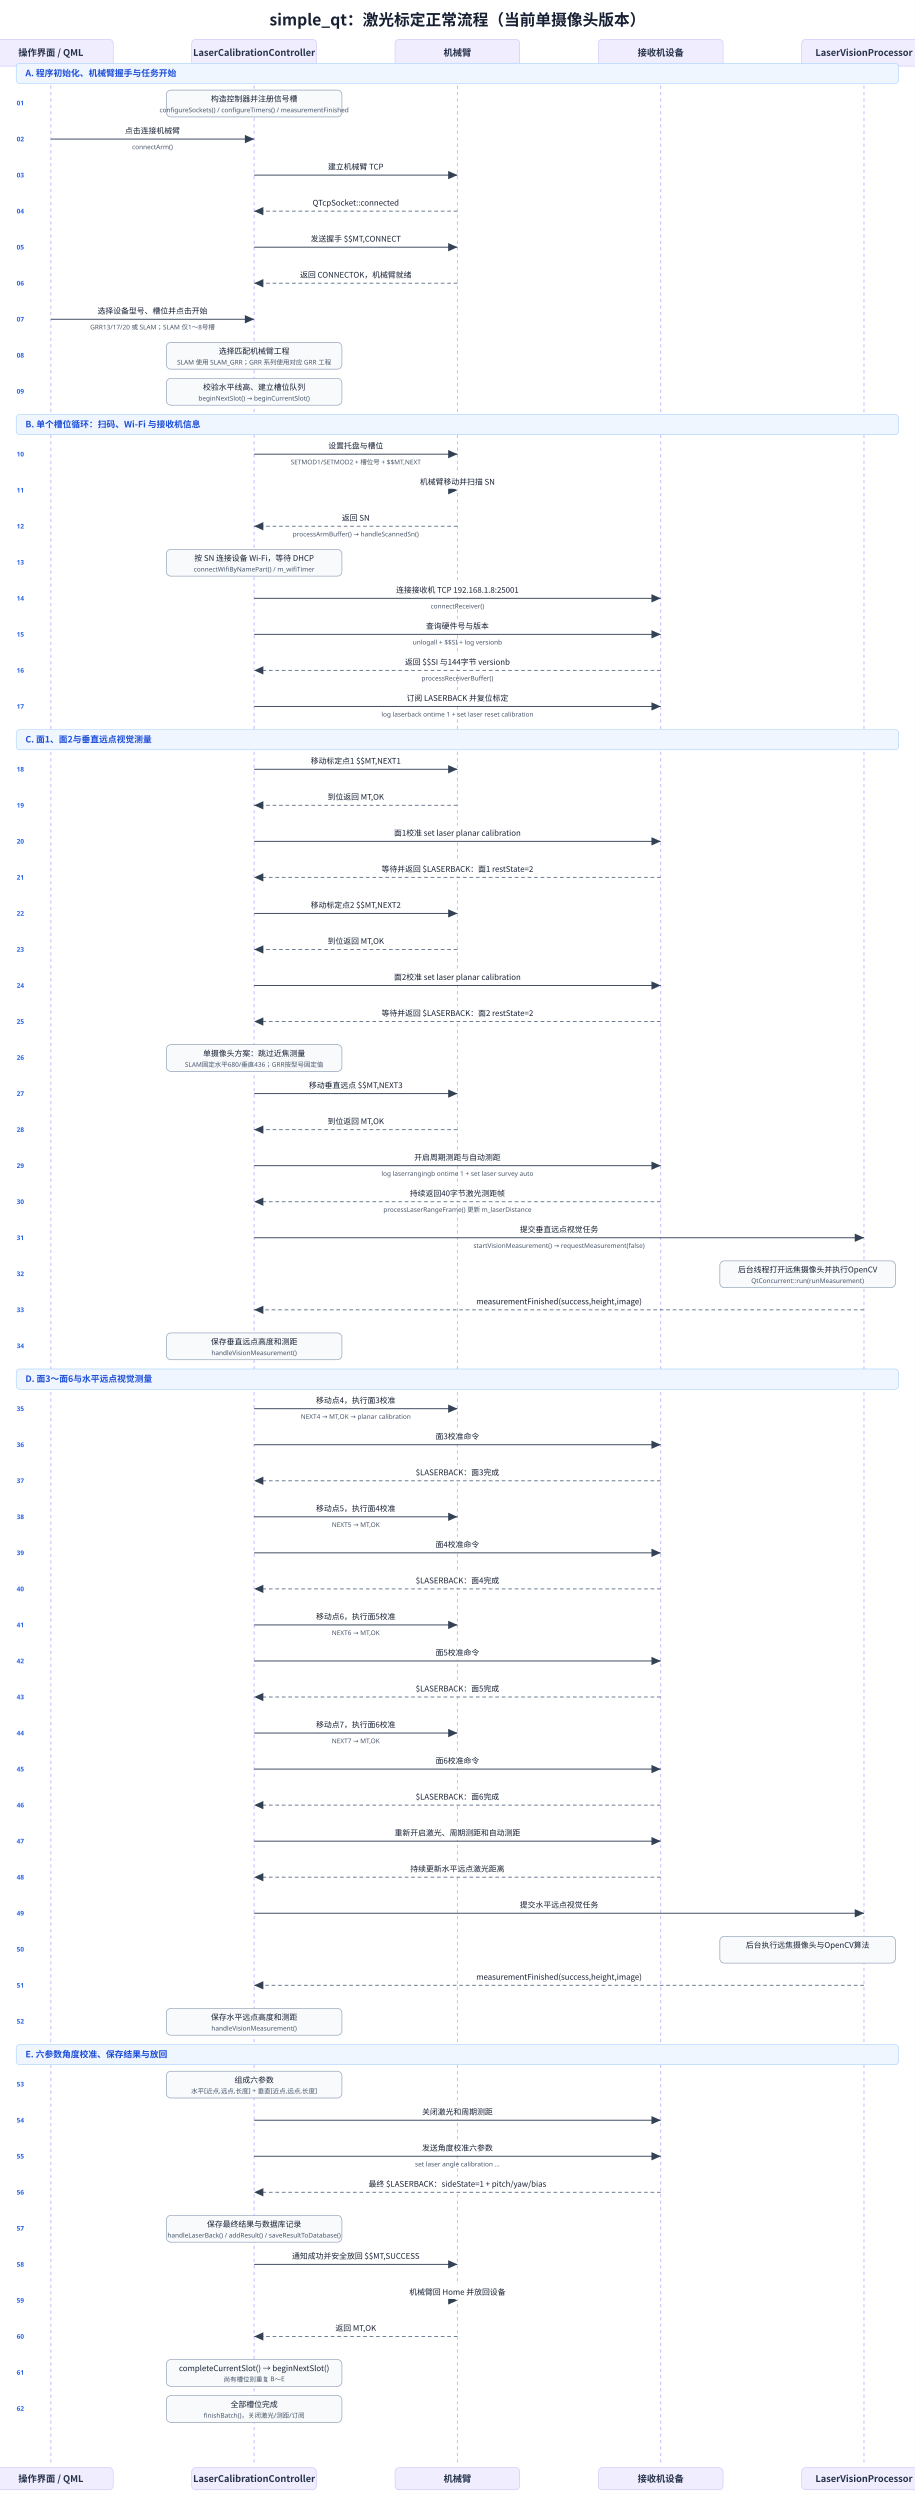
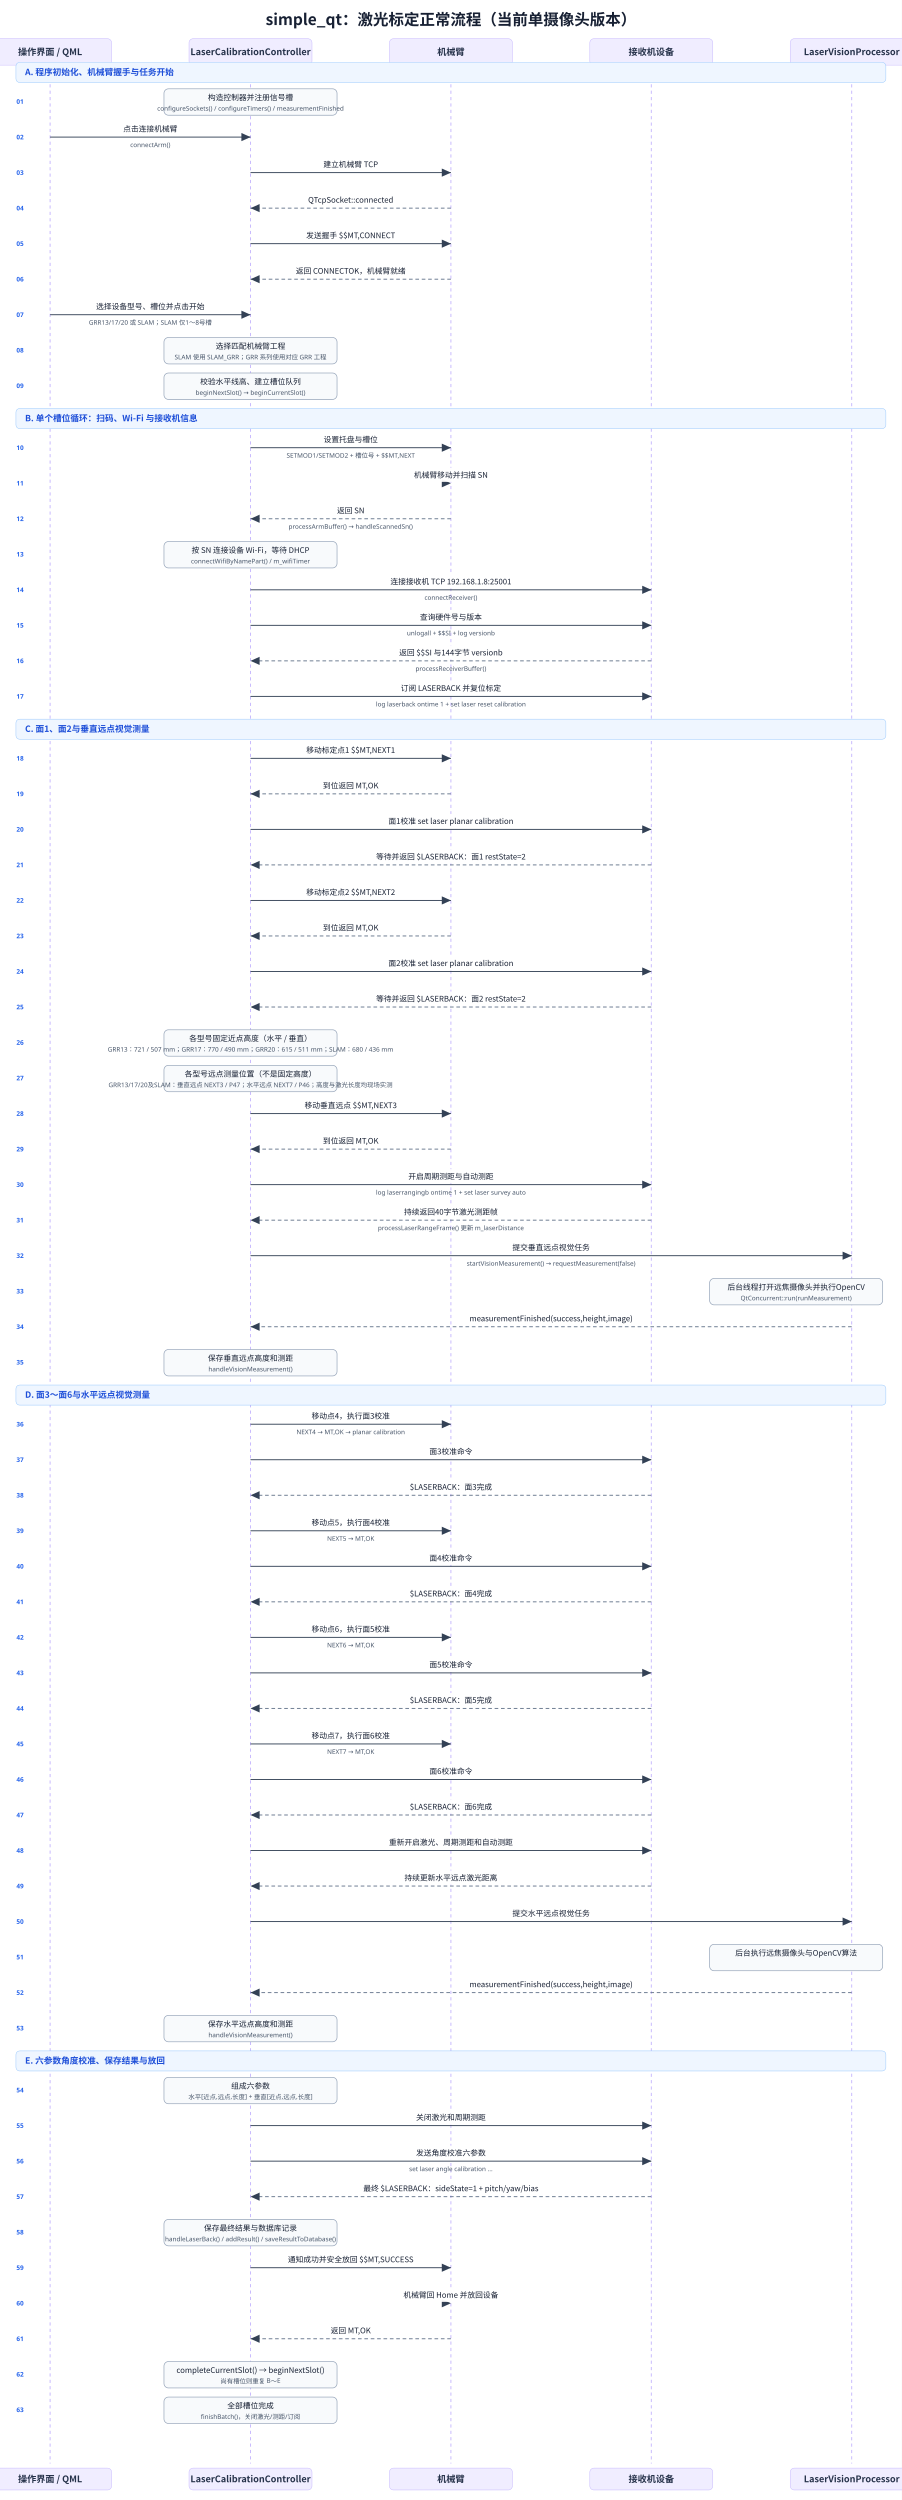
- <svg xmlns="http://www.w3.org/2000/svg" width="1980" height="5411" viewBox="0 0 1980 5411">
+ <svg xmlns="http://www.w3.org/2000/svg" width="1980" height="5489" viewBox="0 0 1980 5489">
  <defs>
    <marker id="arrow" markerWidth="12" markerHeight="9" refX="10" refY="4.5" orient="auto" markerUnits="strokeWidth">
      <path d="M0,0 L10,4.5 L0,9 z" fill="#334155" />
    </marker>
    <style>
      .title{font:700 34px "Microsoft YaHei","Noto Sans CJK SC",sans-serif;fill:#172033}
      .participant{font:600 20px "Microsoft YaHei","Noto Sans CJK SC",sans-serif;fill:#26324a}
      .label{font:500 17px "Microsoft YaHei","Noto Sans CJK SC",sans-serif;fill:#172033}
      .sub{font:400 14px Consolas,"Microsoft YaHei",sans-serif;fill:#475569}
      .stage{font:700 19px "Microsoft YaHei","Noto Sans CJK SC",sans-serif;fill:#1d4ed8}
      .step{font:700 14px Consolas,sans-serif;fill:#2563eb}
      .life{stroke:#c4b5fd;stroke-width:2;stroke-dasharray:7 7}
      .arrow{stroke:#334155;stroke-width:2;fill:none;marker-end:url(#arrow)}
      .return{stroke:#64748b;stroke-width:2;stroke-dasharray:8 6;fill:none;marker-end:url(#arrow)}
    </style>
  </defs>
  <rect width="100%" height="100%" fill="#ffffff" />
  <text class="title" x="990" y="55" text-anchor="middle">simple_qt：激光标定正常流程（当前单摄像头版本）</text>
  <rect x="-25" y="85" width="270" height="58" rx="9" fill="#f0edff" stroke="#c4b5fd" />
  <text class="participant" x="110" y="121" text-anchor="middle">操作界面 / QML</text>
-   <line class="life" x1="110" y1="143" x2="110" y2="5331" />
+   <line class="life" x1="110" y1="143" x2="110" y2="5409" />
  <rect x="415" y="85" width="270" height="58" rx="9" fill="#f0edff" stroke="#c4b5fd" />
  <text class="participant" x="550" y="121" text-anchor="middle">LaserCalibrationController</text>
-   <line class="life" x1="550" y1="143" x2="550" y2="5331" />
+   <line class="life" x1="550" y1="143" x2="550" y2="5409" />
  <rect x="855" y="85" width="270" height="58" rx="9" fill="#f0edff" stroke="#c4b5fd" />
  <text class="participant" x="990" y="121" text-anchor="middle">机械臂</text>
-   <line class="life" x1="990" y1="143" x2="990" y2="5331" />
+   <line class="life" x1="990" y1="143" x2="990" y2="5409" />
  <rect x="1295" y="85" width="270" height="58" rx="9" fill="#f0edff" stroke="#c4b5fd" />
  <text class="participant" x="1430" y="121" text-anchor="middle">接收机设备</text>
-   <line class="life" x1="1430" y1="143" x2="1430" y2="5331" />
+   <line class="life" x1="1430" y1="143" x2="1430" y2="5409" />
  <rect x="1735" y="85" width="270" height="58" rx="9" fill="#f0edff" stroke="#c4b5fd" />
  <text class="participant" x="1870" y="121" text-anchor="middle">LaserVisionProcessor</text>
-   <line class="life" x1="1870" y1="143" x2="1870" y2="5331" />
+   <line class="life" x1="1870" y1="143" x2="1870" y2="5409" />
  <rect x="35" y="137" width="1910" height="44" rx="8" fill="#eff6ff" stroke="#93c5fd" />
  <text class="stage" x="55" y="165">A. 程序初始化、机械臂握手与任务开始</text>
  <text class="step" x="36" y="228">01</text>
  <rect x="360" y="195" width="380" height="58" rx="10" fill="#f8fafc" stroke="#94a3b8" stroke-width="1.5" />
  <text class="label" x="550" y="220" text-anchor="middle">构造控制器并注册信号槽</text>
  <text class="sub" x="550" y="243" text-anchor="middle">configureSockets() / configureTimers() / measurementFinished</text>
  <text class="step" x="36" y="306">02</text>
  <line class="arrow" x1="110" y1="301" x2="550" y2="301" />
  <rect x="132" y="267" width="396" height="31" rx="5" fill="#ffffff" opacity="0.96" />
  <text class="label" x="330" y="289" text-anchor="middle">点击连接机械臂</text>
  <text class="sub" x="330" y="323" text-anchor="middle">connectArm()</text>
  <text class="step" x="36" y="384">03</text>
  <line class="arrow" x1="550" y1="379" x2="990" y2="379" />
  <rect x="572" y="345" width="396" height="31" rx="5" fill="#ffffff" opacity="0.96" />
  <text class="label" x="770" y="367" text-anchor="middle">建立机械臂 TCP</text>
  <text class="step" x="36" y="462">04</text>
  <line class="return" x1="990" y1="457" x2="550" y2="457" />
  <rect x="572" y="423" width="396" height="31" rx="5" fill="#ffffff" opacity="0.96" />
  <text class="label" x="770" y="445" text-anchor="middle">QTcpSocket::connected</text>
  <text class="step" x="36" y="540">05</text>
  <line class="arrow" x1="550" y1="535" x2="990" y2="535" />
  <rect x="572" y="501" width="396" height="31" rx="5" fill="#ffffff" opacity="0.96" />
  <text class="label" x="770" y="523" text-anchor="middle">发送握手 $$MT,CONNECT</text>
  <text class="step" x="36" y="618">06</text>
  <line class="return" x1="990" y1="613" x2="550" y2="613" />
  <rect x="572" y="579" width="396" height="31" rx="5" fill="#ffffff" opacity="0.96" />
  <text class="label" x="770" y="601" text-anchor="middle">返回 CONNECTOK，机械臂就绪</text>
  <text class="step" x="36" y="696">07</text>
  <line class="arrow" x1="110" y1="691" x2="550" y2="691" />
  <rect x="132" y="657" width="396" height="31" rx="5" fill="#ffffff" opacity="0.96" />
  <text class="label" x="330" y="679" text-anchor="middle">选择设备型号、槽位并点击开始</text>
  <text class="sub" x="330" y="713" text-anchor="middle">GRR13/17/20 或 SLAM；SLAM 仅1～8号槽</text>
  <text class="step" x="36" y="774">08</text>
  <rect x="360" y="741" width="380" height="58" rx="10" fill="#f8fafc" stroke="#94a3b8" stroke-width="1.5" />
  <text class="label" x="550" y="766" text-anchor="middle">选择匹配机械臂工程</text>
  <text class="sub" x="550" y="789" text-anchor="middle">SLAM 使用 SLAM_GRR；GRR 系列使用对应 GRR 工程</text>
  <text class="step" x="36" y="852">09</text>
  <rect x="360" y="819" width="380" height="58" rx="10" fill="#f8fafc" stroke="#94a3b8" stroke-width="1.5" />
  <text class="label" x="550" y="844" text-anchor="middle">校验水平线高、建立槽位队列</text>
  <text class="sub" x="550" y="867" text-anchor="middle">beginNextSlot() → beginCurrentSlot()</text>
  <rect x="35" y="897" width="1910" height="44" rx="8" fill="#eff6ff" stroke="#93c5fd" />
  <text class="stage" x="55" y="925">B. 单个槽位循环：扫码、Wi-Fi 与接收机信息</text>
  <text class="step" x="36" y="988">10</text>
  <line class="arrow" x1="550" y1="983" x2="990" y2="983" />
  <rect x="572" y="949" width="396" height="31" rx="5" fill="#ffffff" opacity="0.96" />
  <text class="label" x="770" y="971" text-anchor="middle">设置托盘与槽位</text>
  <text class="sub" x="770" y="1005" text-anchor="middle">SETMOD1/SETMOD2 + 槽位号 + $$MT,NEXT</text>
  <text class="step" x="36" y="1066">11</text>
  <line class="arrow" x1="990" y1="1061" x2="990" y2="1061" />
  <rect x="792" y="1027" width="396" height="31" rx="5" fill="#ffffff" opacity="0.96" />
  <text class="label" x="990" y="1049" text-anchor="middle">机械臂移动并扫描 SN</text>
  <text class="step" x="36" y="1144">12</text>
  <line class="return" x1="990" y1="1139" x2="550" y2="1139" />
  <rect x="572" y="1105" width="396" height="31" rx="5" fill="#ffffff" opacity="0.96" />
  <text class="label" x="770" y="1127" text-anchor="middle">返回 SN</text>
  <text class="sub" x="770" y="1161" text-anchor="middle">processArmBuffer() → handleScannedSn()</text>
  <text class="step" x="36" y="1222">13</text>
  <rect x="360" y="1189" width="380" height="58" rx="10" fill="#f8fafc" stroke="#94a3b8" stroke-width="1.5" />
  <text class="label" x="550" y="1214" text-anchor="middle">按 SN 连接设备 Wi-Fi，等待 DHCP</text>
  <text class="sub" x="550" y="1237" text-anchor="middle">connectWifiByNamePart() / m_wifiTimer</text>
  <text class="step" x="36" y="1300">14</text>
  <line class="arrow" x1="550" y1="1295" x2="1430" y2="1295" />
  <rect x="792" y="1261" width="396" height="31" rx="5" fill="#ffffff" opacity="0.96" />
  <text class="label" x="990" y="1283" text-anchor="middle">连接接收机 TCP 192.168.1.8:25001</text>
  <text class="sub" x="990" y="1317" text-anchor="middle">connectReceiver()</text>
  <text class="step" x="36" y="1378">15</text>
  <line class="arrow" x1="550" y1="1373" x2="1430" y2="1373" />
  <rect x="792" y="1339" width="396" height="31" rx="5" fill="#ffffff" opacity="0.96" />
  <text class="label" x="990" y="1361" text-anchor="middle">查询硬件号与版本</text>
  <text class="sub" x="990" y="1395" text-anchor="middle">unlogall + $$SI + log versionb</text>
  <text class="step" x="36" y="1456">16</text>
  <line class="return" x1="1430" y1="1451" x2="550" y2="1451" />
  <rect x="792" y="1417" width="396" height="31" rx="5" fill="#ffffff" opacity="0.96" />
  <text class="label" x="990" y="1439" text-anchor="middle">返回 $$SI 与144字节 versionb</text>
  <text class="sub" x="990" y="1473" text-anchor="middle">processReceiverBuffer()</text>
  <text class="step" x="36" y="1534">17</text>
  <line class="arrow" x1="550" y1="1529" x2="1430" y2="1529" />
  <rect x="792" y="1495" width="396" height="31" rx="5" fill="#ffffff" opacity="0.96" />
  <text class="label" x="990" y="1517" text-anchor="middle">订阅 LASERBACK 并复位标定</text>
  <text class="sub" x="990" y="1551" text-anchor="middle">log laserback ontime 1 + set laser reset calibration</text>
  <rect x="35" y="1579" width="1910" height="44" rx="8" fill="#eff6ff" stroke="#93c5fd" />
  <text class="stage" x="55" y="1607">C. 面1、面2与垂直远点视觉测量</text>
  <text class="step" x="36" y="1670">18</text>
  <line class="arrow" x1="550" y1="1665" x2="990" y2="1665" />
  <rect x="572" y="1631" width="396" height="31" rx="5" fill="#ffffff" opacity="0.96" />
  <text class="label" x="770" y="1653" text-anchor="middle">移动标定点1 $$MT,NEXT1</text>
  <text class="step" x="36" y="1748">19</text>
  <line class="return" x1="990" y1="1743" x2="550" y2="1743" />
  <rect x="572" y="1709" width="396" height="31" rx="5" fill="#ffffff" opacity="0.96" />
  <text class="label" x="770" y="1731" text-anchor="middle">到位返回 MT,OK</text>
  <text class="step" x="36" y="1826">20</text>
  <line class="arrow" x1="550" y1="1821" x2="1430" y2="1821" />
  <rect x="792" y="1787" width="396" height="31" rx="5" fill="#ffffff" opacity="0.96" />
  <text class="label" x="990" y="1809" text-anchor="middle">面1校准 set laser planar calibration</text>
  <text class="step" x="36" y="1904">21</text>
  <line class="return" x1="1430" y1="1899" x2="550" y2="1899" />
  <rect x="792" y="1865" width="396" height="31" rx="5" fill="#ffffff" opacity="0.96" />
  <text class="label" x="990" y="1887" text-anchor="middle">等待并返回 $LASERBACK：面1 restState=2</text>
  <text class="step" x="36" y="1982">22</text>
  <line class="arrow" x1="550" y1="1977" x2="990" y2="1977" />
  <rect x="572" y="1943" width="396" height="31" rx="5" fill="#ffffff" opacity="0.96" />
  <text class="label" x="770" y="1965" text-anchor="middle">移动标定点2 $$MT,NEXT2</text>
  <text class="step" x="36" y="2060">23</text>
  <line class="return" x1="990" y1="2055" x2="550" y2="2055" />
  <rect x="572" y="2021" width="396" height="31" rx="5" fill="#ffffff" opacity="0.96" />
  <text class="label" x="770" y="2043" text-anchor="middle">到位返回 MT,OK</text>
  <text class="step" x="36" y="2138">24</text>
  <line class="arrow" x1="550" y1="2133" x2="1430" y2="2133" />
  <rect x="792" y="2099" width="396" height="31" rx="5" fill="#ffffff" opacity="0.96" />
  <text class="label" x="990" y="2121" text-anchor="middle">面2校准 set laser planar calibration</text>
  <text class="step" x="36" y="2216">25</text>
  <line class="return" x1="1430" y1="2211" x2="550" y2="2211" />
  <rect x="792" y="2177" width="396" height="31" rx="5" fill="#ffffff" opacity="0.96" />
  <text class="label" x="990" y="2199" text-anchor="middle">等待并返回 $LASERBACK：面2 restState=2</text>
  <text class="step" x="36" y="2294">26</text>
  <rect x="360" y="2261" width="380" height="58" rx="10" fill="#f8fafc" stroke="#94a3b8" stroke-width="1.5" />
-   <text class="label" x="550" y="2286" text-anchor="middle">单摄像头方案：跳过近焦测量</text>
-   <text class="sub" x="550" y="2309" text-anchor="middle">SLAM固定水平680/垂直436；GRR按型号固定值</text>
+   <text class="label" x="550" y="2286" text-anchor="middle">各型号固定近点高度（水平 / 垂直）</text>
+   <text class="sub" x="550" y="2309" text-anchor="middle">GRR13：721 / 507 mm；GRR17：770 / 490 mm；GRR20：615 / 511 mm；SLAM：680 / 436 mm</text>
  <text class="step" x="36" y="2372">27</text>
-   <line class="arrow" x1="550" y1="2367" x2="990" y2="2367" />
-   <rect x="572" y="2333" width="396" height="31" rx="5" fill="#ffffff" opacity="0.96" />
-   <text class="label" x="770" y="2355" text-anchor="middle">移动垂直远点 $$MT,NEXT3</text>
+   <rect x="360" y="2339" width="380" height="58" rx="10" fill="#f8fafc" stroke="#94a3b8" stroke-width="1.5" />
+   <text class="label" x="550" y="2364" text-anchor="middle">各型号远点测量位置（不是固定高度）</text>
+   <text class="sub" x="550" y="2387" text-anchor="middle">GRR13/17/20及SLAM：垂直远点 NEXT3 / P47；水平远点 NEXT7 / P46；高度与激光长度均现场实测</text>
  <text class="step" x="36" y="2450">28</text>
-   <line class="return" x1="990" y1="2445" x2="550" y2="2445" />
+   <line class="arrow" x1="550" y1="2445" x2="990" y2="2445" />
  <rect x="572" y="2411" width="396" height="31" rx="5" fill="#ffffff" opacity="0.96" />
-   <text class="label" x="770" y="2433" text-anchor="middle">到位返回 MT,OK</text>
+   <text class="label" x="770" y="2433" text-anchor="middle">移动垂直远点 $$MT,NEXT3</text>
  <text class="step" x="36" y="2528">29</text>
-   <line class="arrow" x1="550" y1="2523" x2="1430" y2="2523" />
-   <rect x="792" y="2489" width="396" height="31" rx="5" fill="#ffffff" opacity="0.96" />
-   <text class="label" x="990" y="2511" text-anchor="middle">开启周期测距与自动测距</text>
-   <text class="sub" x="990" y="2545" text-anchor="middle">log laserrangingb ontime 1 + set laser survey auto</text>
+   <line class="return" x1="990" y1="2523" x2="550" y2="2523" />
+   <rect x="572" y="2489" width="396" height="31" rx="5" fill="#ffffff" opacity="0.96" />
+   <text class="label" x="770" y="2511" text-anchor="middle">到位返回 MT,OK</text>
  <text class="step" x="36" y="2606">30</text>
-   <line class="return" x1="1430" y1="2601" x2="550" y2="2601" />
+   <line class="arrow" x1="550" y1="2601" x2="1430" y2="2601" />
  <rect x="792" y="2567" width="396" height="31" rx="5" fill="#ffffff" opacity="0.96" />
-   <text class="label" x="990" y="2589" text-anchor="middle">持续返回40字节激光测距帧</text>
-   <text class="sub" x="990" y="2623" text-anchor="middle">processLaserRangeFrame() 更新 m_laserDistance</text>
+   <text class="label" x="990" y="2589" text-anchor="middle">开启周期测距与自动测距</text>
+   <text class="sub" x="990" y="2623" text-anchor="middle">log laserrangingb ontime 1 + set laser survey auto</text>
  <text class="step" x="36" y="2684">31</text>
-   <line class="arrow" x1="550" y1="2679" x2="1870" y2="2679" />
-   <rect x="1012" y="2645" width="396" height="31" rx="5" fill="#ffffff" opacity="0.96" />
-   <text class="label" x="1210" y="2667" text-anchor="middle">提交垂直远点视觉任务</text>
-   <text class="sub" x="1210" y="2701" text-anchor="middle">startVisionMeasurement() → requestMeasurement(false)</text>
+   <line class="return" x1="1430" y1="2679" x2="550" y2="2679" />
+   <rect x="792" y="2645" width="396" height="31" rx="5" fill="#ffffff" opacity="0.96" />
+   <text class="label" x="990" y="2667" text-anchor="middle">持续返回40字节激光测距帧</text>
+   <text class="sub" x="990" y="2701" text-anchor="middle">processLaserRangeFrame() 更新 m_laserDistance</text>
  <text class="step" x="36" y="2762">32</text>
-   <rect x="1558" y="2729" width="380" height="58" rx="10" fill="#f8fafc" stroke="#94a3b8" stroke-width="1.5" />
-   <text class="label" x="1748" y="2754" text-anchor="middle">后台线程打开远焦摄像头并执行OpenCV</text>
-   <text class="sub" x="1748" y="2777" text-anchor="middle">QtConcurrent::run(runMeasurement)</text>
+   <line class="arrow" x1="550" y1="2757" x2="1870" y2="2757" />
+   <rect x="1012" y="2723" width="396" height="31" rx="5" fill="#ffffff" opacity="0.96" />
+   <text class="label" x="1210" y="2745" text-anchor="middle">提交垂直远点视觉任务</text>
+   <text class="sub" x="1210" y="2779" text-anchor="middle">startVisionMeasurement() → requestMeasurement(false)</text>
  <text class="step" x="36" y="2840">33</text>
-   <line class="return" x1="1870" y1="2835" x2="550" y2="2835" />
-   <rect x="1012" y="2801" width="396" height="31" rx="5" fill="#ffffff" opacity="0.96" />
-   <text class="label" x="1210" y="2823" text-anchor="middle">measurementFinished(success,height,image)</text>
+   <rect x="1558" y="2807" width="380" height="58" rx="10" fill="#f8fafc" stroke="#94a3b8" stroke-width="1.5" />
+   <text class="label" x="1748" y="2832" text-anchor="middle">后台线程打开远焦摄像头并执行OpenCV</text>
+   <text class="sub" x="1748" y="2855" text-anchor="middle">QtConcurrent::run(runMeasurement)</text>
  <text class="step" x="36" y="2918">34</text>
-   <rect x="360" y="2885" width="380" height="58" rx="10" fill="#f8fafc" stroke="#94a3b8" stroke-width="1.5" />
-   <text class="label" x="550" y="2910" text-anchor="middle">保存垂直远点高度和测距</text>
-   <text class="sub" x="550" y="2933" text-anchor="middle">handleVisionMeasurement()</text>
-   <rect x="35" y="2963" width="1910" height="44" rx="8" fill="#eff6ff" stroke="#93c5fd" />
-   <text class="stage" x="55" y="2991">D. 面3～面6与水平远点视觉测量</text>
-   <text class="step" x="36" y="3054">35</text>
-   <line class="arrow" x1="550" y1="3049" x2="990" y2="3049" />
-   <rect x="572" y="3015" width="396" height="31" rx="5" fill="#ffffff" opacity="0.96" />
-   <text class="label" x="770" y="3037" text-anchor="middle">移动点4，执行面3校准</text>
-   <text class="sub" x="770" y="3071" text-anchor="middle">NEXT4 → MT,OK → planar calibration</text>
+   <line class="return" x1="1870" y1="2913" x2="550" y2="2913" />
+   <rect x="1012" y="2879" width="396" height="31" rx="5" fill="#ffffff" opacity="0.96" />
+   <text class="label" x="1210" y="2901" text-anchor="middle">measurementFinished(success,height,image)</text>
+   <text class="step" x="36" y="2996">35</text>
+   <rect x="360" y="2963" width="380" height="58" rx="10" fill="#f8fafc" stroke="#94a3b8" stroke-width="1.5" />
+   <text class="label" x="550" y="2988" text-anchor="middle">保存垂直远点高度和测距</text>
+   <text class="sub" x="550" y="3011" text-anchor="middle">handleVisionMeasurement()</text>
+   <rect x="35" y="3041" width="1910" height="44" rx="8" fill="#eff6ff" stroke="#93c5fd" />
+   <text class="stage" x="55" y="3069">D. 面3～面6与水平远点视觉测量</text>
  <text class="step" x="36" y="3132">36</text>
-   <line class="arrow" x1="550" y1="3127" x2="1430" y2="3127" />
-   <rect x="792" y="3093" width="396" height="31" rx="5" fill="#ffffff" opacity="0.96" />
-   <text class="label" x="990" y="3115" text-anchor="middle">面3校准命令</text>
+   <line class="arrow" x1="550" y1="3127" x2="990" y2="3127" />
+   <rect x="572" y="3093" width="396" height="31" rx="5" fill="#ffffff" opacity="0.96" />
+   <text class="label" x="770" y="3115" text-anchor="middle">移动点4，执行面3校准</text>
+   <text class="sub" x="770" y="3149" text-anchor="middle">NEXT4 → MT,OK → planar calibration</text>
  <text class="step" x="36" y="3210">37</text>
-   <line class="return" x1="1430" y1="3205" x2="550" y2="3205" />
+   <line class="arrow" x1="550" y1="3205" x2="1430" y2="3205" />
  <rect x="792" y="3171" width="396" height="31" rx="5" fill="#ffffff" opacity="0.96" />
-   <text class="label" x="990" y="3193" text-anchor="middle">$LASERBACK：面3完成</text>
+   <text class="label" x="990" y="3193" text-anchor="middle">面3校准命令</text>
  <text class="step" x="36" y="3288">38</text>
-   <line class="arrow" x1="550" y1="3283" x2="990" y2="3283" />
-   <rect x="572" y="3249" width="396" height="31" rx="5" fill="#ffffff" opacity="0.96" />
-   <text class="label" x="770" y="3271" text-anchor="middle">移动点5，执行面4校准</text>
-   <text class="sub" x="770" y="3305" text-anchor="middle">NEXT5 → MT,OK</text>
+   <line class="return" x1="1430" y1="3283" x2="550" y2="3283" />
+   <rect x="792" y="3249" width="396" height="31" rx="5" fill="#ffffff" opacity="0.96" />
+   <text class="label" x="990" y="3271" text-anchor="middle">$LASERBACK：面3完成</text>
  <text class="step" x="36" y="3366">39</text>
-   <line class="arrow" x1="550" y1="3361" x2="1430" y2="3361" />
-   <rect x="792" y="3327" width="396" height="31" rx="5" fill="#ffffff" opacity="0.96" />
-   <text class="label" x="990" y="3349" text-anchor="middle">面4校准命令</text>
+   <line class="arrow" x1="550" y1="3361" x2="990" y2="3361" />
+   <rect x="572" y="3327" width="396" height="31" rx="5" fill="#ffffff" opacity="0.96" />
+   <text class="label" x="770" y="3349" text-anchor="middle">移动点5，执行面4校准</text>
+   <text class="sub" x="770" y="3383" text-anchor="middle">NEXT5 → MT,OK</text>
  <text class="step" x="36" y="3444">40</text>
-   <line class="return" x1="1430" y1="3439" x2="550" y2="3439" />
+   <line class="arrow" x1="550" y1="3439" x2="1430" y2="3439" />
  <rect x="792" y="3405" width="396" height="31" rx="5" fill="#ffffff" opacity="0.96" />
-   <text class="label" x="990" y="3427" text-anchor="middle">$LASERBACK：面4完成</text>
+   <text class="label" x="990" y="3427" text-anchor="middle">面4校准命令</text>
  <text class="step" x="36" y="3522">41</text>
-   <line class="arrow" x1="550" y1="3517" x2="990" y2="3517" />
-   <rect x="572" y="3483" width="396" height="31" rx="5" fill="#ffffff" opacity="0.96" />
-   <text class="label" x="770" y="3505" text-anchor="middle">移动点6，执行面5校准</text>
-   <text class="sub" x="770" y="3539" text-anchor="middle">NEXT6 → MT,OK</text>
+   <line class="return" x1="1430" y1="3517" x2="550" y2="3517" />
+   <rect x="792" y="3483" width="396" height="31" rx="5" fill="#ffffff" opacity="0.96" />
+   <text class="label" x="990" y="3505" text-anchor="middle">$LASERBACK：面4完成</text>
  <text class="step" x="36" y="3600">42</text>
-   <line class="arrow" x1="550" y1="3595" x2="1430" y2="3595" />
-   <rect x="792" y="3561" width="396" height="31" rx="5" fill="#ffffff" opacity="0.96" />
-   <text class="label" x="990" y="3583" text-anchor="middle">面5校准命令</text>
+   <line class="arrow" x1="550" y1="3595" x2="990" y2="3595" />
+   <rect x="572" y="3561" width="396" height="31" rx="5" fill="#ffffff" opacity="0.96" />
+   <text class="label" x="770" y="3583" text-anchor="middle">移动点6，执行面5校准</text>
+   <text class="sub" x="770" y="3617" text-anchor="middle">NEXT6 → MT,OK</text>
  <text class="step" x="36" y="3678">43</text>
-   <line class="return" x1="1430" y1="3673" x2="550" y2="3673" />
+   <line class="arrow" x1="550" y1="3673" x2="1430" y2="3673" />
  <rect x="792" y="3639" width="396" height="31" rx="5" fill="#ffffff" opacity="0.96" />
-   <text class="label" x="990" y="3661" text-anchor="middle">$LASERBACK：面5完成</text>
+   <text class="label" x="990" y="3661" text-anchor="middle">面5校准命令</text>
  <text class="step" x="36" y="3756">44</text>
-   <line class="arrow" x1="550" y1="3751" x2="990" y2="3751" />
-   <rect x="572" y="3717" width="396" height="31" rx="5" fill="#ffffff" opacity="0.96" />
-   <text class="label" x="770" y="3739" text-anchor="middle">移动点7，执行面6校准</text>
-   <text class="sub" x="770" y="3773" text-anchor="middle">NEXT7 → MT,OK</text>
+   <line class="return" x1="1430" y1="3751" x2="550" y2="3751" />
+   <rect x="792" y="3717" width="396" height="31" rx="5" fill="#ffffff" opacity="0.96" />
+   <text class="label" x="990" y="3739" text-anchor="middle">$LASERBACK：面5完成</text>
  <text class="step" x="36" y="3834">45</text>
-   <line class="arrow" x1="550" y1="3829" x2="1430" y2="3829" />
-   <rect x="792" y="3795" width="396" height="31" rx="5" fill="#ffffff" opacity="0.96" />
-   <text class="label" x="990" y="3817" text-anchor="middle">面6校准命令</text>
+   <line class="arrow" x1="550" y1="3829" x2="990" y2="3829" />
+   <rect x="572" y="3795" width="396" height="31" rx="5" fill="#ffffff" opacity="0.96" />
+   <text class="label" x="770" y="3817" text-anchor="middle">移动点7，执行面6校准</text>
+   <text class="sub" x="770" y="3851" text-anchor="middle">NEXT7 → MT,OK</text>
  <text class="step" x="36" y="3912">46</text>
-   <line class="return" x1="1430" y1="3907" x2="550" y2="3907" />
+   <line class="arrow" x1="550" y1="3907" x2="1430" y2="3907" />
  <rect x="792" y="3873" width="396" height="31" rx="5" fill="#ffffff" opacity="0.96" />
-   <text class="label" x="990" y="3895" text-anchor="middle">$LASERBACK：面6完成</text>
+   <text class="label" x="990" y="3895" text-anchor="middle">面6校准命令</text>
  <text class="step" x="36" y="3990">47</text>
-   <line class="arrow" x1="550" y1="3985" x2="1430" y2="3985" />
+   <line class="return" x1="1430" y1="3985" x2="550" y2="3985" />
  <rect x="792" y="3951" width="396" height="31" rx="5" fill="#ffffff" opacity="0.96" />
-   <text class="label" x="990" y="3973" text-anchor="middle">重新开启激光、周期测距和自动测距</text>
+   <text class="label" x="990" y="3973" text-anchor="middle">$LASERBACK：面6完成</text>
  <text class="step" x="36" y="4068">48</text>
-   <line class="return" x1="1430" y1="4063" x2="550" y2="4063" />
+   <line class="arrow" x1="550" y1="4063" x2="1430" y2="4063" />
  <rect x="792" y="4029" width="396" height="31" rx="5" fill="#ffffff" opacity="0.96" />
-   <text class="label" x="990" y="4051" text-anchor="middle">持续更新水平远点激光距离</text>
+   <text class="label" x="990" y="4051" text-anchor="middle">重新开启激光、周期测距和自动测距</text>
  <text class="step" x="36" y="4146">49</text>
-   <line class="arrow" x1="550" y1="4141" x2="1870" y2="4141" />
-   <rect x="1012" y="4107" width="396" height="31" rx="5" fill="#ffffff" opacity="0.96" />
-   <text class="label" x="1210" y="4129" text-anchor="middle">提交水平远点视觉任务</text>
+   <line class="return" x1="1430" y1="4141" x2="550" y2="4141" />
+   <rect x="792" y="4107" width="396" height="31" rx="5" fill="#ffffff" opacity="0.96" />
+   <text class="label" x="990" y="4129" text-anchor="middle">持续更新水平远点激光距离</text>
  <text class="step" x="36" y="4224">50</text>
-   <rect x="1558" y="4191" width="380" height="58" rx="10" fill="#f8fafc" stroke="#94a3b8" stroke-width="1.5" />
-   <text class="label" x="1748" y="4216" text-anchor="middle">后台执行远焦摄像头与OpenCV算法</text>
+   <line class="arrow" x1="550" y1="4219" x2="1870" y2="4219" />
+   <rect x="1012" y="4185" width="396" height="31" rx="5" fill="#ffffff" opacity="0.96" />
+   <text class="label" x="1210" y="4207" text-anchor="middle">提交水平远点视觉任务</text>
  <text class="step" x="36" y="4302">51</text>
-   <line class="return" x1="1870" y1="4297" x2="550" y2="4297" />
-   <rect x="1012" y="4263" width="396" height="31" rx="5" fill="#ffffff" opacity="0.96" />
-   <text class="label" x="1210" y="4285" text-anchor="middle">measurementFinished(success,height,image)</text>
+   <rect x="1558" y="4269" width="380" height="58" rx="10" fill="#f8fafc" stroke="#94a3b8" stroke-width="1.5" />
+   <text class="label" x="1748" y="4294" text-anchor="middle">后台执行远焦摄像头与OpenCV算法</text>
  <text class="step" x="36" y="4380">52</text>
-   <rect x="360" y="4347" width="380" height="58" rx="10" fill="#f8fafc" stroke="#94a3b8" stroke-width="1.5" />
-   <text class="label" x="550" y="4372" text-anchor="middle">保存水平远点高度和测距</text>
-   <text class="sub" x="550" y="4395" text-anchor="middle">handleVisionMeasurement()</text>
-   <rect x="35" y="4425" width="1910" height="44" rx="8" fill="#eff6ff" stroke="#93c5fd" />
-   <text class="stage" x="55" y="4453">E. 六参数角度校准、保存结果与放回</text>
-   <text class="step" x="36" y="4516">53</text>
-   <rect x="360" y="4483" width="380" height="58" rx="10" fill="#f8fafc" stroke="#94a3b8" stroke-width="1.5" />
-   <text class="label" x="550" y="4508" text-anchor="middle">组成六参数</text>
-   <text class="sub" x="550" y="4531" text-anchor="middle">水平[近点,远点,长度] + 垂直[近点,远点,长度]</text>
+   <line class="return" x1="1870" y1="4375" x2="550" y2="4375" />
+   <rect x="1012" y="4341" width="396" height="31" rx="5" fill="#ffffff" opacity="0.96" />
+   <text class="label" x="1210" y="4363" text-anchor="middle">measurementFinished(success,height,image)</text>
+   <text class="step" x="36" y="4458">53</text>
+   <rect x="360" y="4425" width="380" height="58" rx="10" fill="#f8fafc" stroke="#94a3b8" stroke-width="1.5" />
+   <text class="label" x="550" y="4450" text-anchor="middle">保存水平远点高度和测距</text>
+   <text class="sub" x="550" y="4473" text-anchor="middle">handleVisionMeasurement()</text>
+   <rect x="35" y="4503" width="1910" height="44" rx="8" fill="#eff6ff" stroke="#93c5fd" />
+   <text class="stage" x="55" y="4531">E. 六参数角度校准、保存结果与放回</text>
  <text class="step" x="36" y="4594">54</text>
-   <line class="arrow" x1="550" y1="4589" x2="1430" y2="4589" />
-   <rect x="792" y="4555" width="396" height="31" rx="5" fill="#ffffff" opacity="0.96" />
-   <text class="label" x="990" y="4577" text-anchor="middle">关闭激光和周期测距</text>
+   <rect x="360" y="4561" width="380" height="58" rx="10" fill="#f8fafc" stroke="#94a3b8" stroke-width="1.5" />
+   <text class="label" x="550" y="4586" text-anchor="middle">组成六参数</text>
+   <text class="sub" x="550" y="4609" text-anchor="middle">水平[近点,远点,长度] + 垂直[近点,远点,长度]</text>
  <text class="step" x="36" y="4672">55</text>
  <line class="arrow" x1="550" y1="4667" x2="1430" y2="4667" />
  <rect x="792" y="4633" width="396" height="31" rx="5" fill="#ffffff" opacity="0.96" />
-   <text class="label" x="990" y="4655" text-anchor="middle">发送角度校准六参数</text>
-   <text class="sub" x="990" y="4689" text-anchor="middle">set laser angle calibration ...</text>
+   <text class="label" x="990" y="4655" text-anchor="middle">关闭激光和周期测距</text>
  <text class="step" x="36" y="4750">56</text>
-   <line class="return" x1="1430" y1="4745" x2="550" y2="4745" />
+   <line class="arrow" x1="550" y1="4745" x2="1430" y2="4745" />
  <rect x="792" y="4711" width="396" height="31" rx="5" fill="#ffffff" opacity="0.96" />
-   <text class="label" x="990" y="4733" text-anchor="middle">最终 $LASERBACK：sideState=1 + pitch/yaw/bias</text>
+   <text class="label" x="990" y="4733" text-anchor="middle">发送角度校准六参数</text>
+   <text class="sub" x="990" y="4767" text-anchor="middle">set laser angle calibration ...</text>
  <text class="step" x="36" y="4828">57</text>
-   <rect x="360" y="4795" width="380" height="58" rx="10" fill="#f8fafc" stroke="#94a3b8" stroke-width="1.5" />
-   <text class="label" x="550" y="4820" text-anchor="middle">保存最终结果与数据库记录</text>
-   <text class="sub" x="550" y="4843" text-anchor="middle">handleLaserBack() / addResult() / saveResultToDatabase()</text>
+   <line class="return" x1="1430" y1="4823" x2="550" y2="4823" />
+   <rect x="792" y="4789" width="396" height="31" rx="5" fill="#ffffff" opacity="0.96" />
+   <text class="label" x="990" y="4811" text-anchor="middle">最终 $LASERBACK：sideState=1 + pitch/yaw/bias</text>
  <text class="step" x="36" y="4906">58</text>
-   <line class="arrow" x1="550" y1="4901" x2="990" y2="4901" />
-   <rect x="572" y="4867" width="396" height="31" rx="5" fill="#ffffff" opacity="0.96" />
-   <text class="label" x="770" y="4889" text-anchor="middle">通知成功并安全放回 $$MT,SUCCESS</text>
+   <rect x="360" y="4873" width="380" height="58" rx="10" fill="#f8fafc" stroke="#94a3b8" stroke-width="1.5" />
+   <text class="label" x="550" y="4898" text-anchor="middle">保存最终结果与数据库记录</text>
+   <text class="sub" x="550" y="4921" text-anchor="middle">handleLaserBack() / addResult() / saveResultToDatabase()</text>
  <text class="step" x="36" y="4984">59</text>
-   <line class="arrow" x1="990" y1="4979" x2="990" y2="4979" />
-   <rect x="792" y="4945" width="396" height="31" rx="5" fill="#ffffff" opacity="0.96" />
-   <text class="label" x="990" y="4967" text-anchor="middle">机械臂回 Home 并放回设备</text>
+   <line class="arrow" x1="550" y1="4979" x2="990" y2="4979" />
+   <rect x="572" y="4945" width="396" height="31" rx="5" fill="#ffffff" opacity="0.96" />
+   <text class="label" x="770" y="4967" text-anchor="middle">通知成功并安全放回 $$MT,SUCCESS</text>
  <text class="step" x="36" y="5062">60</text>
-   <line class="return" x1="990" y1="5057" x2="550" y2="5057" />
-   <rect x="572" y="5023" width="396" height="31" rx="5" fill="#ffffff" opacity="0.96" />
-   <text class="label" x="770" y="5045" text-anchor="middle">返回 MT,OK</text>
+   <line class="arrow" x1="990" y1="5057" x2="990" y2="5057" />
+   <rect x="792" y="5023" width="396" height="31" rx="5" fill="#ffffff" opacity="0.96" />
+   <text class="label" x="990" y="5045" text-anchor="middle">机械臂回 Home 并放回设备</text>
  <text class="step" x="36" y="5140">61</text>
-   <rect x="360" y="5107" width="380" height="58" rx="10" fill="#f8fafc" stroke="#94a3b8" stroke-width="1.5" />
-   <text class="label" x="550" y="5132" text-anchor="middle">completeCurrentSlot() → beginNextSlot()</text>
-   <text class="sub" x="550" y="5155" text-anchor="middle">尚有槽位则重复 B～E</text>
+   <line class="return" x1="990" y1="5135" x2="550" y2="5135" />
+   <rect x="572" y="5101" width="396" height="31" rx="5" fill="#ffffff" opacity="0.96" />
+   <text class="label" x="770" y="5123" text-anchor="middle">返回 MT,OK</text>
  <text class="step" x="36" y="5218">62</text>
  <rect x="360" y="5185" width="380" height="58" rx="10" fill="#f8fafc" stroke="#94a3b8" stroke-width="1.5" />
-   <text class="label" x="550" y="5210" text-anchor="middle">全部槽位完成</text>
-   <text class="sub" x="550" y="5233" text-anchor="middle">finishBatch()，关闭激光/测距/订阅</text>
-   <rect x="-25" y="5341" width="270" height="48" rx="9" fill="#f0edff" stroke="#c4b5fd" />
-   <text class="participant" x="110" y="5372" text-anchor="middle">操作界面 / QML</text>
-   <rect x="415" y="5341" width="270" height="48" rx="9" fill="#f0edff" stroke="#c4b5fd" />
-   <text class="participant" x="550" y="5372" text-anchor="middle">LaserCalibrationController</text>
-   <rect x="855" y="5341" width="270" height="48" rx="9" fill="#f0edff" stroke="#c4b5fd" />
-   <text class="participant" x="990" y="5372" text-anchor="middle">机械臂</text>
-   <rect x="1295" y="5341" width="270" height="48" rx="9" fill="#f0edff" stroke="#c4b5fd" />
-   <text class="participant" x="1430" y="5372" text-anchor="middle">接收机设备</text>
-   <rect x="1735" y="5341" width="270" height="48" rx="9" fill="#f0edff" stroke="#c4b5fd" />
-   <text class="participant" x="1870" y="5372" text-anchor="middle">LaserVisionProcessor</text>
+   <text class="label" x="550" y="5210" text-anchor="middle">completeCurrentSlot() → beginNextSlot()</text>
+   <text class="sub" x="550" y="5233" text-anchor="middle">尚有槽位则重复 B～E</text>
+   <text class="step" x="36" y="5296">63</text>
+   <rect x="360" y="5263" width="380" height="58" rx="10" fill="#f8fafc" stroke="#94a3b8" stroke-width="1.5" />
+   <text class="label" x="550" y="5288" text-anchor="middle">全部槽位完成</text>
+   <text class="sub" x="550" y="5311" text-anchor="middle">finishBatch()，关闭激光/测距/订阅</text>
+   <rect x="-25" y="5419" width="270" height="48" rx="9" fill="#f0edff" stroke="#c4b5fd" />
+   <text class="participant" x="110" y="5450" text-anchor="middle">操作界面 / QML</text>
+   <rect x="415" y="5419" width="270" height="48" rx="9" fill="#f0edff" stroke="#c4b5fd" />
+   <text class="participant" x="550" y="5450" text-anchor="middle">LaserCalibrationController</text>
+   <rect x="855" y="5419" width="270" height="48" rx="9" fill="#f0edff" stroke="#c4b5fd" />
+   <text class="participant" x="990" y="5450" text-anchor="middle">机械臂</text>
+   <rect x="1295" y="5419" width="270" height="48" rx="9" fill="#f0edff" stroke="#c4b5fd" />
+   <text class="participant" x="1430" y="5450" text-anchor="middle">接收机设备</text>
+   <rect x="1735" y="5419" width="270" height="48" rx="9" fill="#f0edff" stroke="#c4b5fd" />
+   <text class="participant" x="1870" y="5450" text-anchor="middle">LaserVisionProcessor</text>
</svg>
